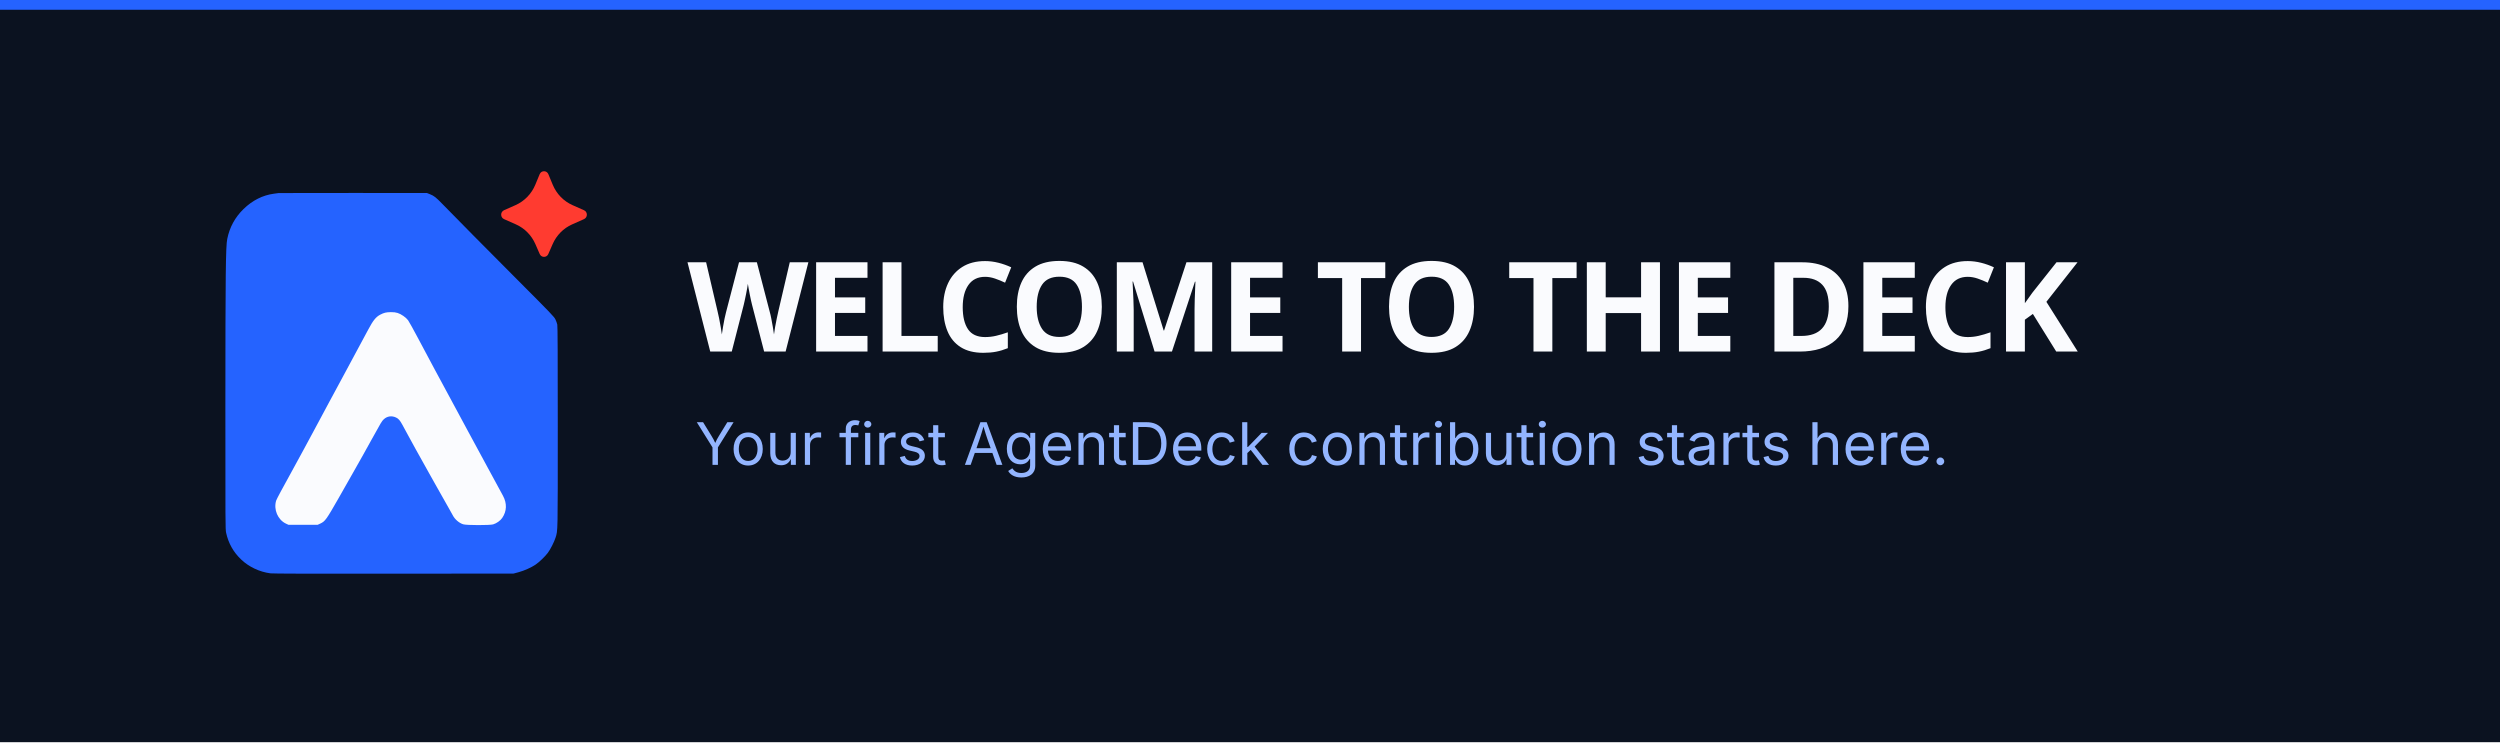
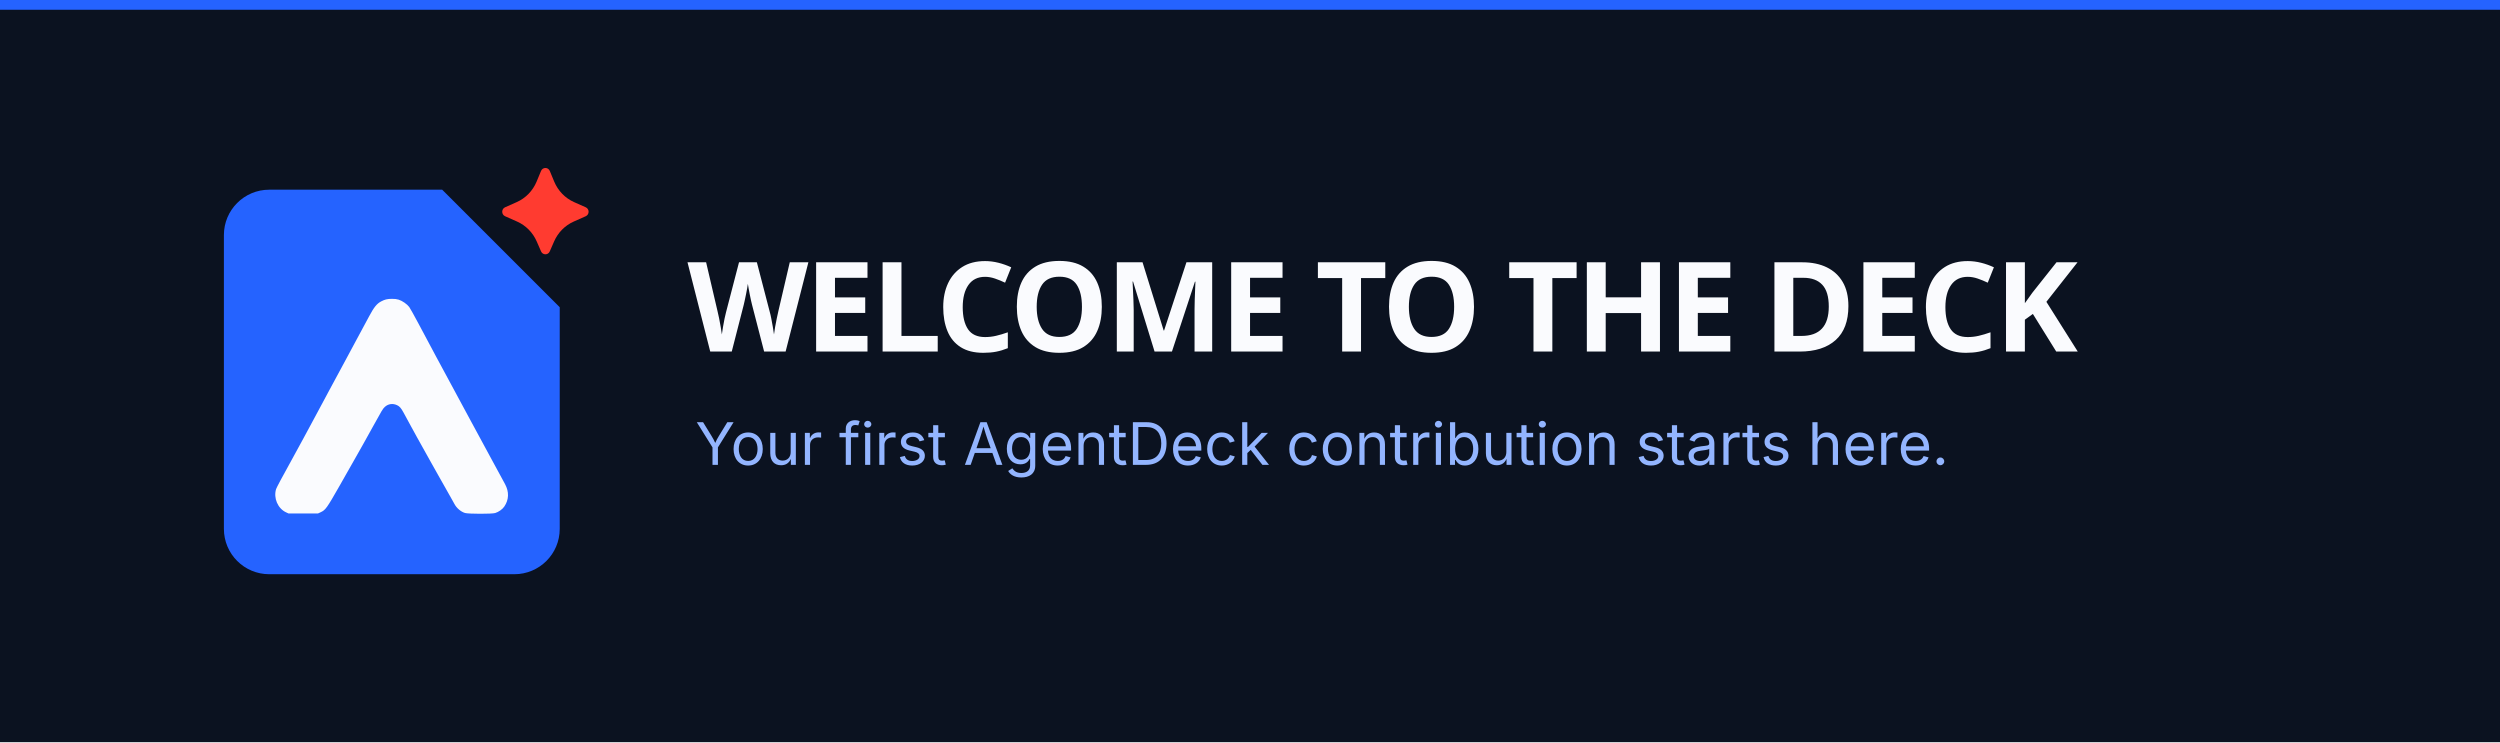
<svg xmlns="http://www.w3.org/2000/svg" width="1280" height="380" viewBox="0 0 1280 380" role="img" aria-label="Welcome to the deck">
  <rect width="1280" height="380" fill="#0b1220" />
  <rect x="0" y="0" width="1280" height="5" fill="#2563ff" />
-   <svg x="104" y="86" width="208" height="208" viewBox="246 145 832 933">
-     <rect x="330" y="474" width="600" height="520" fill="#fafbfe" />
-     <path d="M 369,202.6 c -1.4,0.2 -6.3,0.9 -11,1.5 c -25.6,3.4 -49.4,15.4 -69.7,35.2 c -19.5,19 -31.9,41.6 -37.4,68.7 c -3.5,17.1 -4.2,79.3 -4.3,384.5 c -0.1,269.5 0,282.4 1.7,290.3 c 5.3,24.1 16.5,44.1 34.3,61.2 c 17.8,17.1 42.4,28.7 67.6,32 c 5.8,0.7 91.5,1 283.3,0.8 l 275,-0.3 l 11.8,-3.2 c 12.9,-3.5 28.9,-10.7 38.8,-17.4 c 8.1,-5.5 21.7,-18.5 28,-26.9 c 5.7,-7.4 14.8,-25.4 17.8,-35 c 5.3,-16.8 5.1,-7.7 5.1,-254.7 c 0,-166.4 -0.3,-230.7 -1.1,-234.5 c -0.6,-2.9 -2.5,-8.2 -4.2,-11.8 c -2.7,-6 -9,-12.6 -88.7,-92.5 c -77.3,-77.6 -130.9,-131.7 -170.5,-172.3 c -15.6,-16.1 -19.5,-19.1 -29.2,-23 l -6.8,-2.7 l -169,-0.1 c -92.9,-0.1 -170.1,0 -171.5,0.2 z m 273.2,275.4 c 8.1,2.5 19.1,10.2 23.9,16.6 c 2,2.7 11.6,20 21.4,38.4 c 30.6,57.7 34.6,65.2 40,75 c 2.9,5.2 9,16.5 13.5,25 c 10.7,20.1 18.8,35.1 34.5,64 c 7,12.9 19.7,36.5 28.3,52.5 c 8.5,15.9 29.2,54.2 46,85 c 16.7,30.8 32.2,59.2 34.3,63.2 c 9.6,17.7 8.9,35.6 -1.8,51.2 c -4.3,6.2 -12.9,12.3 -20.7,14.6 c -7.5,2.3 -61,2.2 -68.6,-0.1 c -9.4,-2.8 -19.4,-11.4 -24.1,-20.6 c -1.2,-2.3 -4.5,-8.4 -7.4,-13.3 c -4.8,-8.2 -10.8,-18.9 -30.5,-54 c -3.7,-6.6 -10.9,-19.4 -16,-28.5 c -9.1,-16.3 -16.9,-30.3 -31.4,-56.3 c -4,-7.2 -11.6,-21.1 -16.8,-30.7 c -5.2,-9.6 -11.4,-21 -13.8,-25.4 c -5.3,-9.8 -8.9,-13.9 -14.3,-16.4 c -10,-4.8 -20.4,-3.3 -28.2,3.9 c -4.5,4.1 -6.6,7.7 -26.8,44.4 c -6.3,11.5 -16.3,29.5 -22.2,40 c -6,10.4 -14.7,26 -19.5,34.5 c -4.8,8.5 -20.5,36.2 -34.9,61.5 c -28.8,50.5 -31.4,54 -42.5,59.2 l -6.1,2.8 l -33.5,0 l -33.5,0 l -5.8,-2.7 c -18.7,-8.8 -28.7,-32.3 -22.5,-52.8 c 0.9,-3.1 16.3,-31.9 29.8,-56 c 4.6,-8.3 12.9,-23.4 32.2,-59 c 5.3,-9.6 16.4,-30.3 24.8,-46 c 8.4,-15.7 18.6,-34.8 22.8,-42.5 c 4.1,-7.7 9,-16.7 10.7,-20 c 1.8,-3.3 9.1,-16.8 16.2,-30 c 7.2,-13.2 18.3,-33.9 24.8,-46 c 6.5,-12.1 15,-27.9 18.8,-35 c 12.6,-23.2 22,-40.7 31.7,-58.9 c 11,-20.6 17.2,-28.3 27.1,-33.6 c 8.5,-4.5 13.8,-5.8 24.5,-5.9 c 6.6,-0.1 11,0.5 15.6,1.9 z" fill="#2563ff" />
-     <path d="M 998.23,319.84 l -9.95,22.78 c -3.82,8.76 -15.94,8.76 -19.77,0 l -9.95,-22.78 c -8.86,-20.28 -24.79,-36.42 -44.66,-45.24 L 886.53,262.45 c -8.7,-3.86 -8.7,-16.53 0,-20.4 l 26.52,-11.77 C 933.44,221.23 949.65,204.5 958.36,183.54 l 10.07,-24.28 c 3.74,-9.01 16.19,-9.01 19.93,0 L 998.43,183.54 c 8.7,20.97 24.92,37.71 45.31,46.75 l 26.52,11.77 c 8.7,3.86 8.7,16.53 0,20.4 l -27.38,12.16 C 1023.02,283.43 1007.08,299.57 998.23,319.84 z" fill="#ff3b30" />
+   <svg x="104" y="86" width="208" height="208" viewBox="0 -64.70 1085.99 1209.70">
+     <path d="M 135 0 H 650 L 1000 350 V 1010 A 135 135 0 0 1 865 1145 H 135 A 135 135 0 0 1 0 1010 V 135 A 135 135 0 0 1 135 0 Z" fill="#2563ff" />
+     <g transform="translate(0 -30)">
+       <path d="M 520.569 357.501 c 10.602 3.271 24.999 13.347 31.281 21.722 c 2.618 3.533 15.183 26.171 28.009 50.249 c 40.050 75.504 45.286 85.318 52.354 98.142 c 3.796 6.805 11.780 21.591 17.669 32.714 c 14.005 26.302 24.606 45.931 45.155 83.748 c 9.162 16.880 25.784 47.763 37.040 68.700 c 11.125 20.806 38.218 70.924 60.207 111.228 c 21.858 40.304 42.145 77.467 44.893 82.701 c 12.565 23.162 11.649 46.585 -2.356 66.998 c -5.628 8.113 -16.884 16.095 -27.093 19.105 c -9.816 3.010 -79.839 2.879 -89.786 -0.131 c -12.303 -3.664 -25.391 -14.918 -31.543 -26.956 c -1.571 -3.010 -5.890 -10.992 -9.685 -17.404 c -6.282 -10.730 -14.135 -24.732 -39.920 -70.662 c -4.843 -8.637 -14.266 -25.386 -20.941 -37.294 c -11.910 -21.330 -22.119 -39.649 -41.098 -73.672 c -5.235 -9.422 -15.183 -27.611 -21.988 -40.173 c -6.806 -12.562 -14.921 -27.480 -18.062 -33.238 c -6.937 -12.824 -11.649 -18.189 -18.716 -21.460 c -13.088 -6.281 -26.700 -4.318 -36.909 5.103 c -5.890 5.365 -8.638 10.076 -35.077 58.100 c -8.246 15.048 -21.334 38.603 -29.056 52.343 c -7.853 13.609 -19.240 34.023 -25.522 45.145 c -6.282 11.123 -26.831 47.370 -45.678 80.477 c -37.695 66.082 -41.098 70.662 -55.626 77.467 l -7.984 3.664 l -43.846 0.000 l -43.846 0.000 l -7.591 -3.533 c -24.475 -11.515 -37.564 -42.267 -29.449 -69.092 c 1.178 -4.057 21.334 -41.743 39.003 -73.280 c 6.021 -10.861 16.884 -30.620 42.145 -77.205 c 6.937 -12.562 21.465 -39.649 32.459 -60.194 c 10.994 -20.544 24.344 -45.538 29.842 -55.614 c 5.366 -10.076 11.780 -21.853 14.005 -26.171 c 2.356 -4.318 11.910 -21.984 21.203 -39.257 c 9.424 -17.273 23.952 -44.360 32.459 -60.194 c 8.507 -15.834 19.633 -36.509 24.606 -45.800 c 16.491 -30.359 28.794 -53.259 41.490 -77.074 c 14.397 -26.956 22.512 -37.032 35.470 -43.968 c 11.125 -5.889 18.062 -7.590 32.067 -7.721 c 8.638 -0.131 14.397 0.654 20.418 2.486 z" fill="#fafbfe" />
+     </g>
+     <path d="M 983.307 154.026 l -13.007 29.775 c -4.993 11.450 -20.837 11.450 -25.843 0.000 l -13.007 -29.775 c -11.582 -26.508 -32.405 -47.604 -58.379 -59.132 L 837.294 79.013 c -11.373 -5.045 -11.373 -21.606 0.000 -26.664 l 34.667 -15.384 C 898.614 25.135 919.804 3.268 931.190 -24.129 l 13.163 -31.736 c 4.889 -11.777 21.163 -11.777 26.052 0.000 L 983.569 -24.129 c 11.373 27.409 32.575 49.290 59.229 61.106 l 34.667 15.384 c 11.373 5.045 11.373 21.606 0.000 26.664 l -35.791 15.894 C 1015.712 106.435 994.876 127.532 983.307 154.026 Z" fill="#ff3b30" />
  </svg>
  <text x="352" y="180" font-family="Poppins, sans-serif" font-weight="700" font-size="64" fill="#fafbfe" letter-spacing="-1.8">WELCOME TO THE DECK</text>
  <text x="356" y="238" font-family="Inter, sans-serif" font-size="30" fill="#93b5ff">Your first AgentDeck contribution starts here.</text>
</svg>
